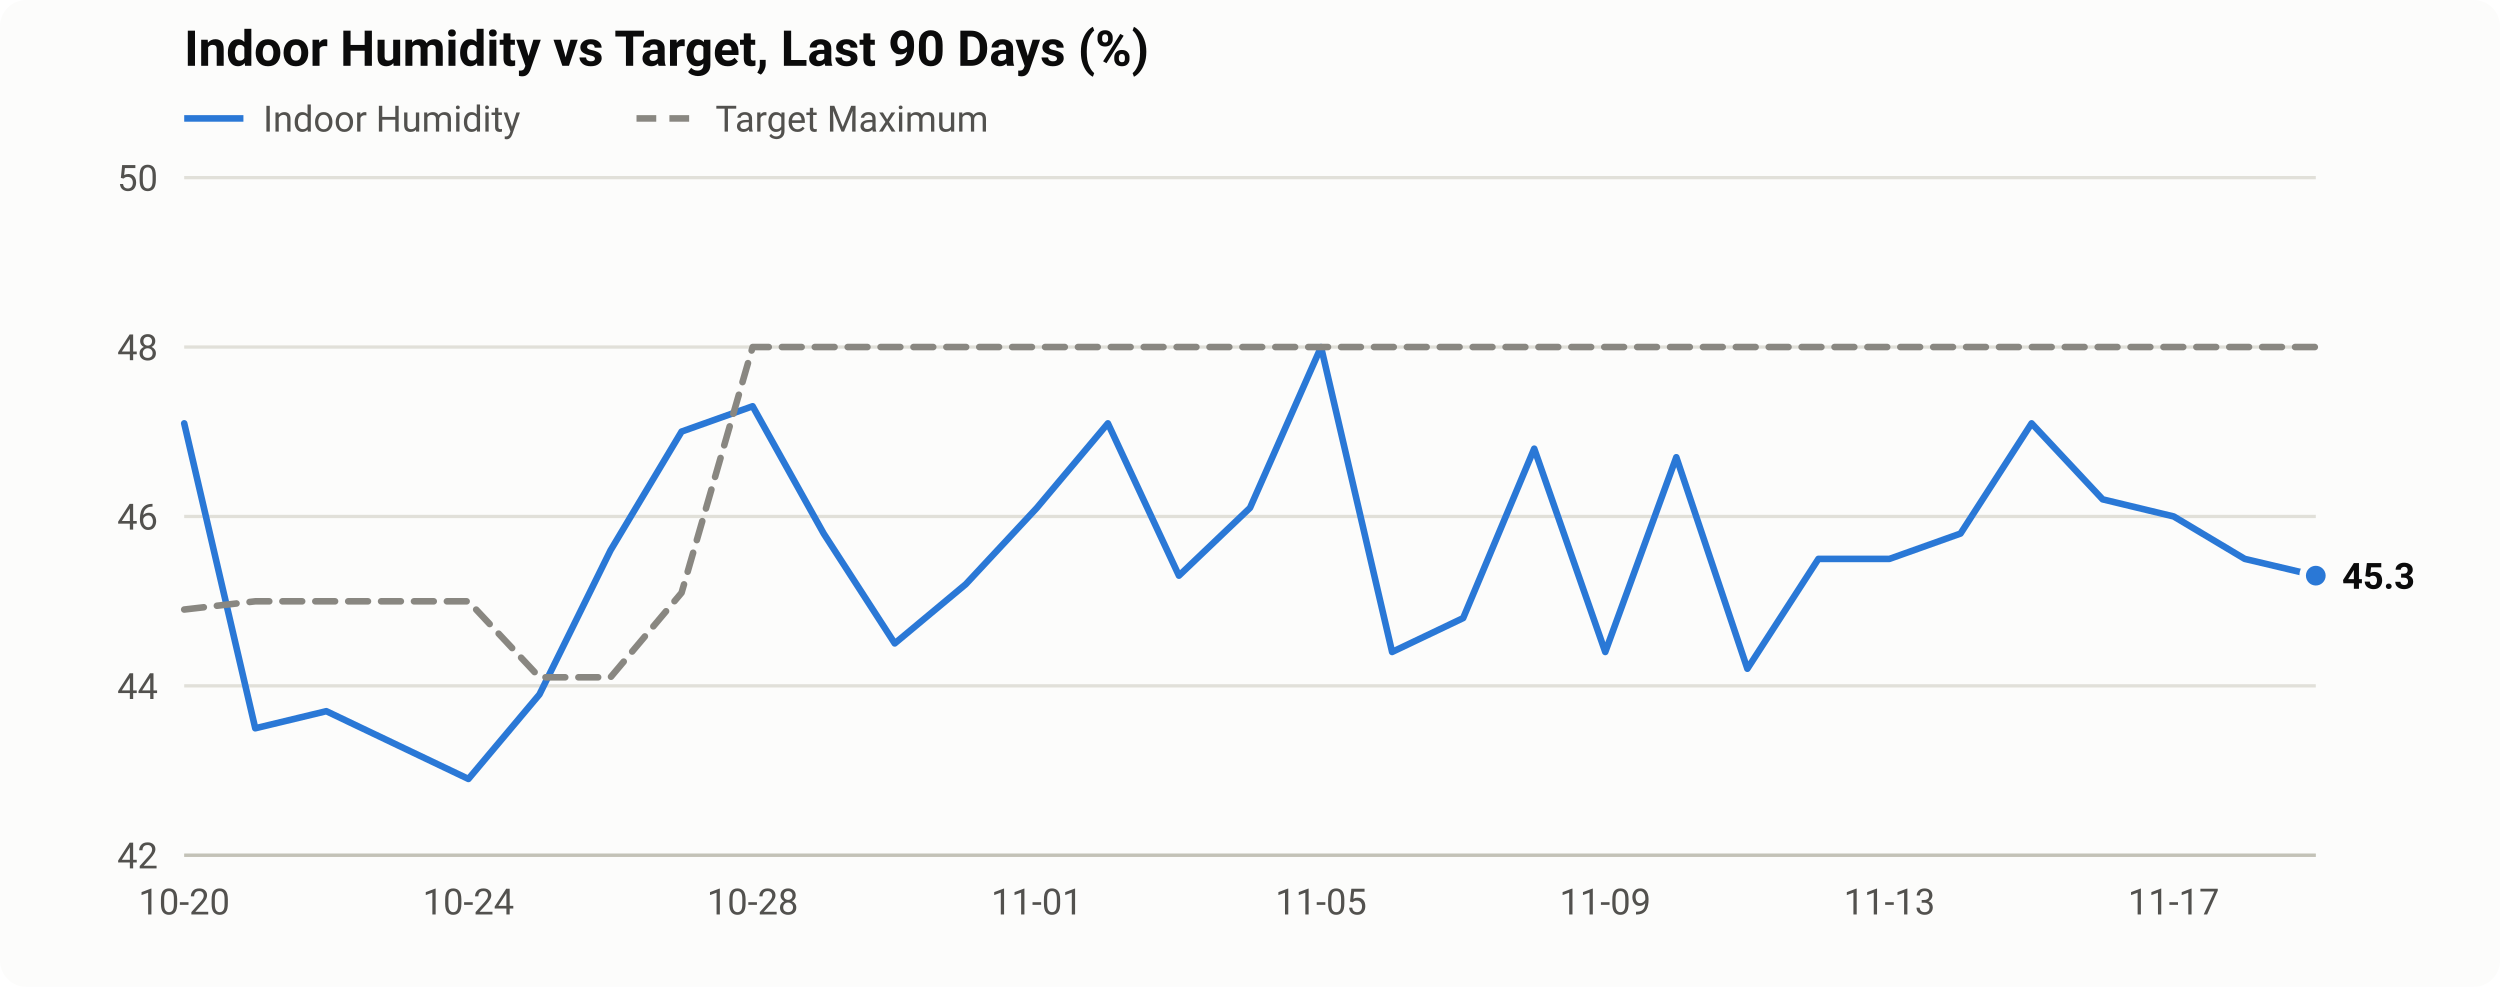
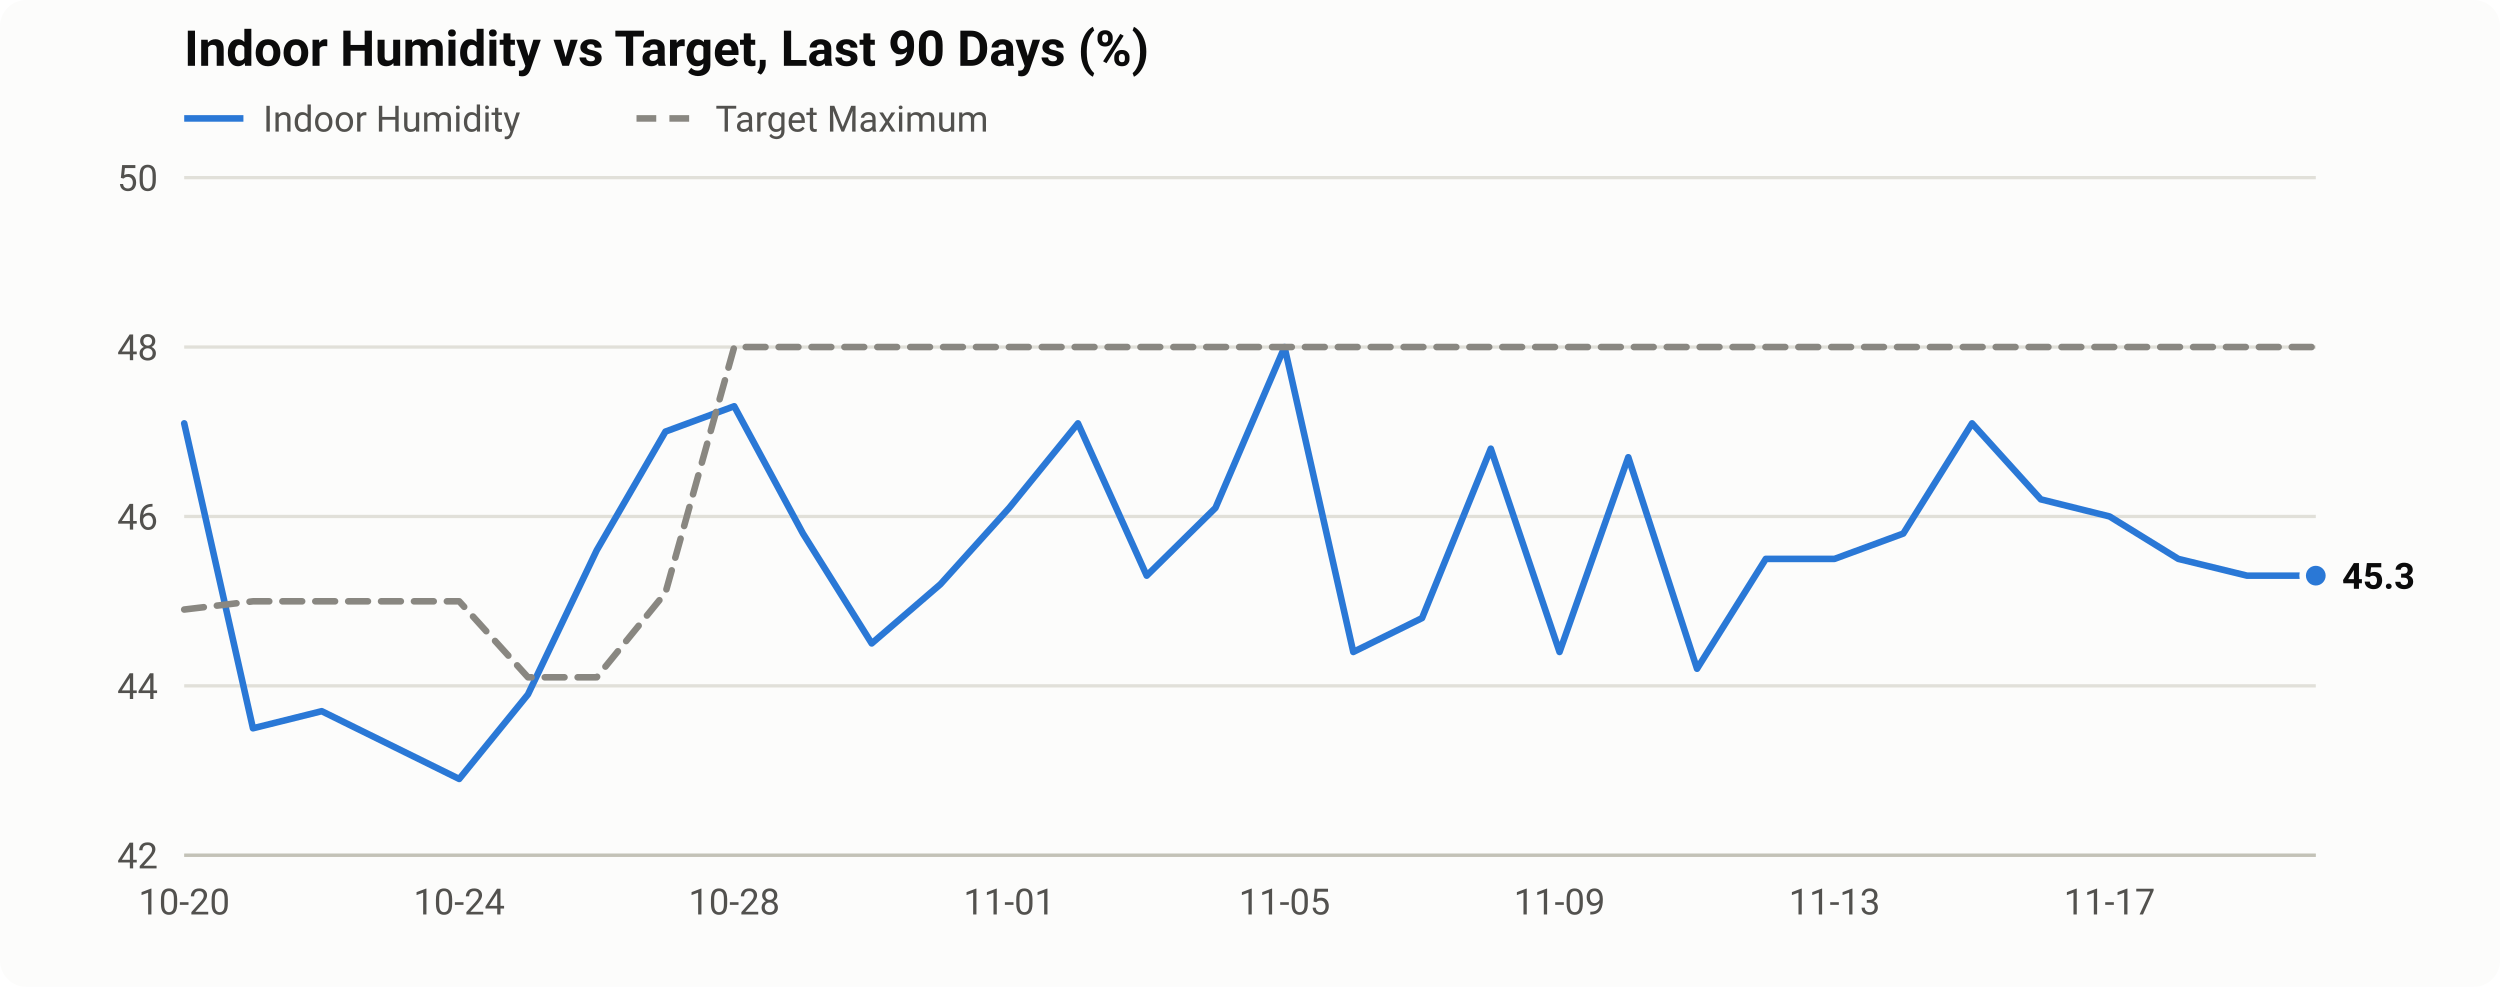
<svg xmlns="http://www.w3.org/2000/svg" viewBox="0 0 760 300" role="img" aria-label="Indoor Humidity vs Target, Last 90 Days (%)" class="chart">
  <style>.chart{font-family:system-ui,-apple-system,'Segoe UI',Roboto,Helvetica,Arial,sans-serif}.chart-title{font-size:15px;font-weight:600;fill:#0b0b0b}.axis,.legend{font-size:11px;fill:#52514e}.value{font-size:11px;fill:#0b0b0b;font-weight:600}.grid{stroke:#e1e0d9;stroke-width:1}.baseline{stroke:#c3c2b7;stroke-width:1}.line{stroke-width:2;stroke-linejoin:round;stroke-linecap:round}.ref{stroke:#898781}.dot{stroke:#fcfcfb;stroke-width:2}.hit{fill:transparent}.s1{stroke:#2a78d6}.f1{fill:#2a78d6}.s2{stroke:#eb6834}.f2{fill:#eb6834}.s3{stroke:#1baf7a}.f3{fill:#1baf7a}.s4{stroke:#eda100}.f4{fill:#eda100}.s5{stroke:#e87ba4}.f5{fill:#e87ba4}.s6{stroke:#008300}.f6{fill:#008300}.s7{stroke:#6250d6}.f7{fill:#6250d6}.s8{stroke:#e34948}.f8{fill:#e34948}</style>
  <rect width="760" height="300" rx="8" fill="#fcfcfb" />
  <text x="56" y="20" class="chart-title">Indoor Humidity vs Target, Last 90 Days (%)</text>
  <line x1="56" x2="74" y1="36" y2="36" class="s1" stroke-width="2" />
  <text x="80" y="40" class="legend">Indoor Humidity</text>
  <line x1="193.5" x2="211.5" y1="36" y2="36" class="ref" stroke-width="2" stroke-dasharray="6 4" />
  <text x="217.5" y="40" class="legend">Target Maximum</text>
  <line x1="56" x2="704" y1="260.0" y2="260.0" class="grid" />
  <text x="48" y="264.0" class="axis" text-anchor="end">42</text>
  <line x1="56" x2="704" y1="208.5" y2="208.5" class="grid" />
  <text x="48" y="212.5" class="axis" text-anchor="end">44</text>
  <line x1="56" x2="704" y1="157.0" y2="157.0" class="grid" />
  <text x="48" y="161.0" class="axis" text-anchor="end">46</text>
  <line x1="56" x2="704" y1="105.5" y2="105.5" class="grid" />
  <text x="48" y="109.5" class="axis" text-anchor="end">48</text>
  <line x1="56" x2="704" y1="54.0" y2="54.0" class="grid" />
  <text x="48" y="58.0" class="axis" text-anchor="end">50</text>
  <line x1="56" x2="704" y1="260.0" y2="260.0" class="baseline" />
  <text x="56.0" y="278" class="axis" text-anchor="middle">10-20</text>
-   <text x="142.4" y="278" class="axis" text-anchor="middle">10-24</text>
-   <text x="228.8" y="278" class="axis" text-anchor="middle">10-28</text>
-   <text x="315.2" y="278" class="axis" text-anchor="middle">11-01</text>
-   <text x="401.6" y="278" class="axis" text-anchor="middle">11-05</text>
-   <text x="488.0" y="278" class="axis" text-anchor="middle">11-09</text>
-   <text x="574.4" y="278" class="axis" text-anchor="middle">11-13</text>
-   <text x="660.8" y="278" class="axis" text-anchor="middle">11-17</text>
-   <polyline points="56.0,128.7 77.6,221.4 99.2,216.2 120.8,226.5 142.4,236.8 164.0,211.1 185.6,167.3 207.2,131.2 228.8,123.5 250.4,162.2 272.0,195.6 293.6,177.6 315.2,154.4 336.8,128.7 358.4,175.0 380.0,154.4 401.6,105.5 423.2,198.2 444.8,187.9 466.4,136.4 488.0,198.2 509.6,139.0 531.2,203.3 552.8,169.9 574.4,169.9 596.0,162.2 617.6,128.7 639.2,151.8 660.8,157.0 682.4,169.9 704.0,175.0" fill="none" class="s1 line" />
+   <text x="139.6" y="278" class="axis" text-anchor="middle">10-24</text>
+   <text x="223.2" y="278" class="axis" text-anchor="middle">10-28</text>
+   <text x="306.8" y="278" class="axis" text-anchor="middle">11-01</text>
+   <text x="390.5" y="278" class="axis" text-anchor="middle">11-05</text>
+   <text x="474.1" y="278" class="axis" text-anchor="middle">11-09</text>
+   <text x="557.7" y="278" class="axis" text-anchor="middle">11-13</text>
+   <text x="641.3" y="278" class="axis" text-anchor="middle">11-17</text>
+   <polyline points="56.0,128.7 76.9,221.4 97.8,216.2 118.7,226.5 139.6,236.8 160.5,211.1 181.4,167.3 202.3,131.2 223.2,123.5 244.1,162.2 265.0,195.6 285.9,177.6 306.8,154.4 327.7,128.7 348.6,175.0 369.5,154.4 390.5,105.5 411.4,198.2 432.3,187.9 453.2,136.4 474.1,198.2 495.0,139.0 515.9,203.3 536.8,169.9 557.7,169.9 578.6,162.2 599.5,128.7 620.4,151.8 641.3,157.0 662.2,169.9 683.1,175.0 704.0,175.0" fill="none" class="s1 line" />
  <circle cx="704.0" cy="175.0" r="4" class="f1 dot" />
  <text x="712.0" y="179.0" class="value">45.3</text>
-   <polyline points="56.0,185.3 77.6,182.8 99.2,182.8 120.8,182.8 142.4,182.8 164.0,205.9 185.6,205.9 207.2,180.2 228.8,105.5 250.4,105.5 272.0,105.5 293.6,105.5 315.2,105.5 336.8,105.5 358.4,105.5 380.0,105.5 401.6,105.5 423.2,105.5 444.8,105.5 466.4,105.5 488.0,105.5 509.6,105.5 531.2,105.5 552.8,105.5 574.4,105.5 596.0,105.5 617.6,105.5 639.2,105.5 660.8,105.5 682.4,105.5 704.0,105.5" fill="none" class="ref line" stroke-dasharray="6 4" />
+   <polyline points="56.0,185.3 76.9,182.8 97.8,182.8 118.7,182.8 139.6,182.8 160.5,205.9 181.4,205.9 202.3,180.2 223.2,105.5 244.1,105.5 265.0,105.5 285.9,105.5 306.8,105.5 327.7,105.5 348.6,105.5 369.5,105.5 390.5,105.5 411.4,105.5 432.3,105.5 453.2,105.5 474.1,105.5 495.0,105.5 515.9,105.5 536.8,105.5 557.7,105.5 578.6,105.5 599.5,105.5 620.4,105.5 641.3,105.5 662.2,105.5 683.1,105.5 704.0,105.5" fill="none" class="ref line" stroke-dasharray="6 4" />
</svg>
